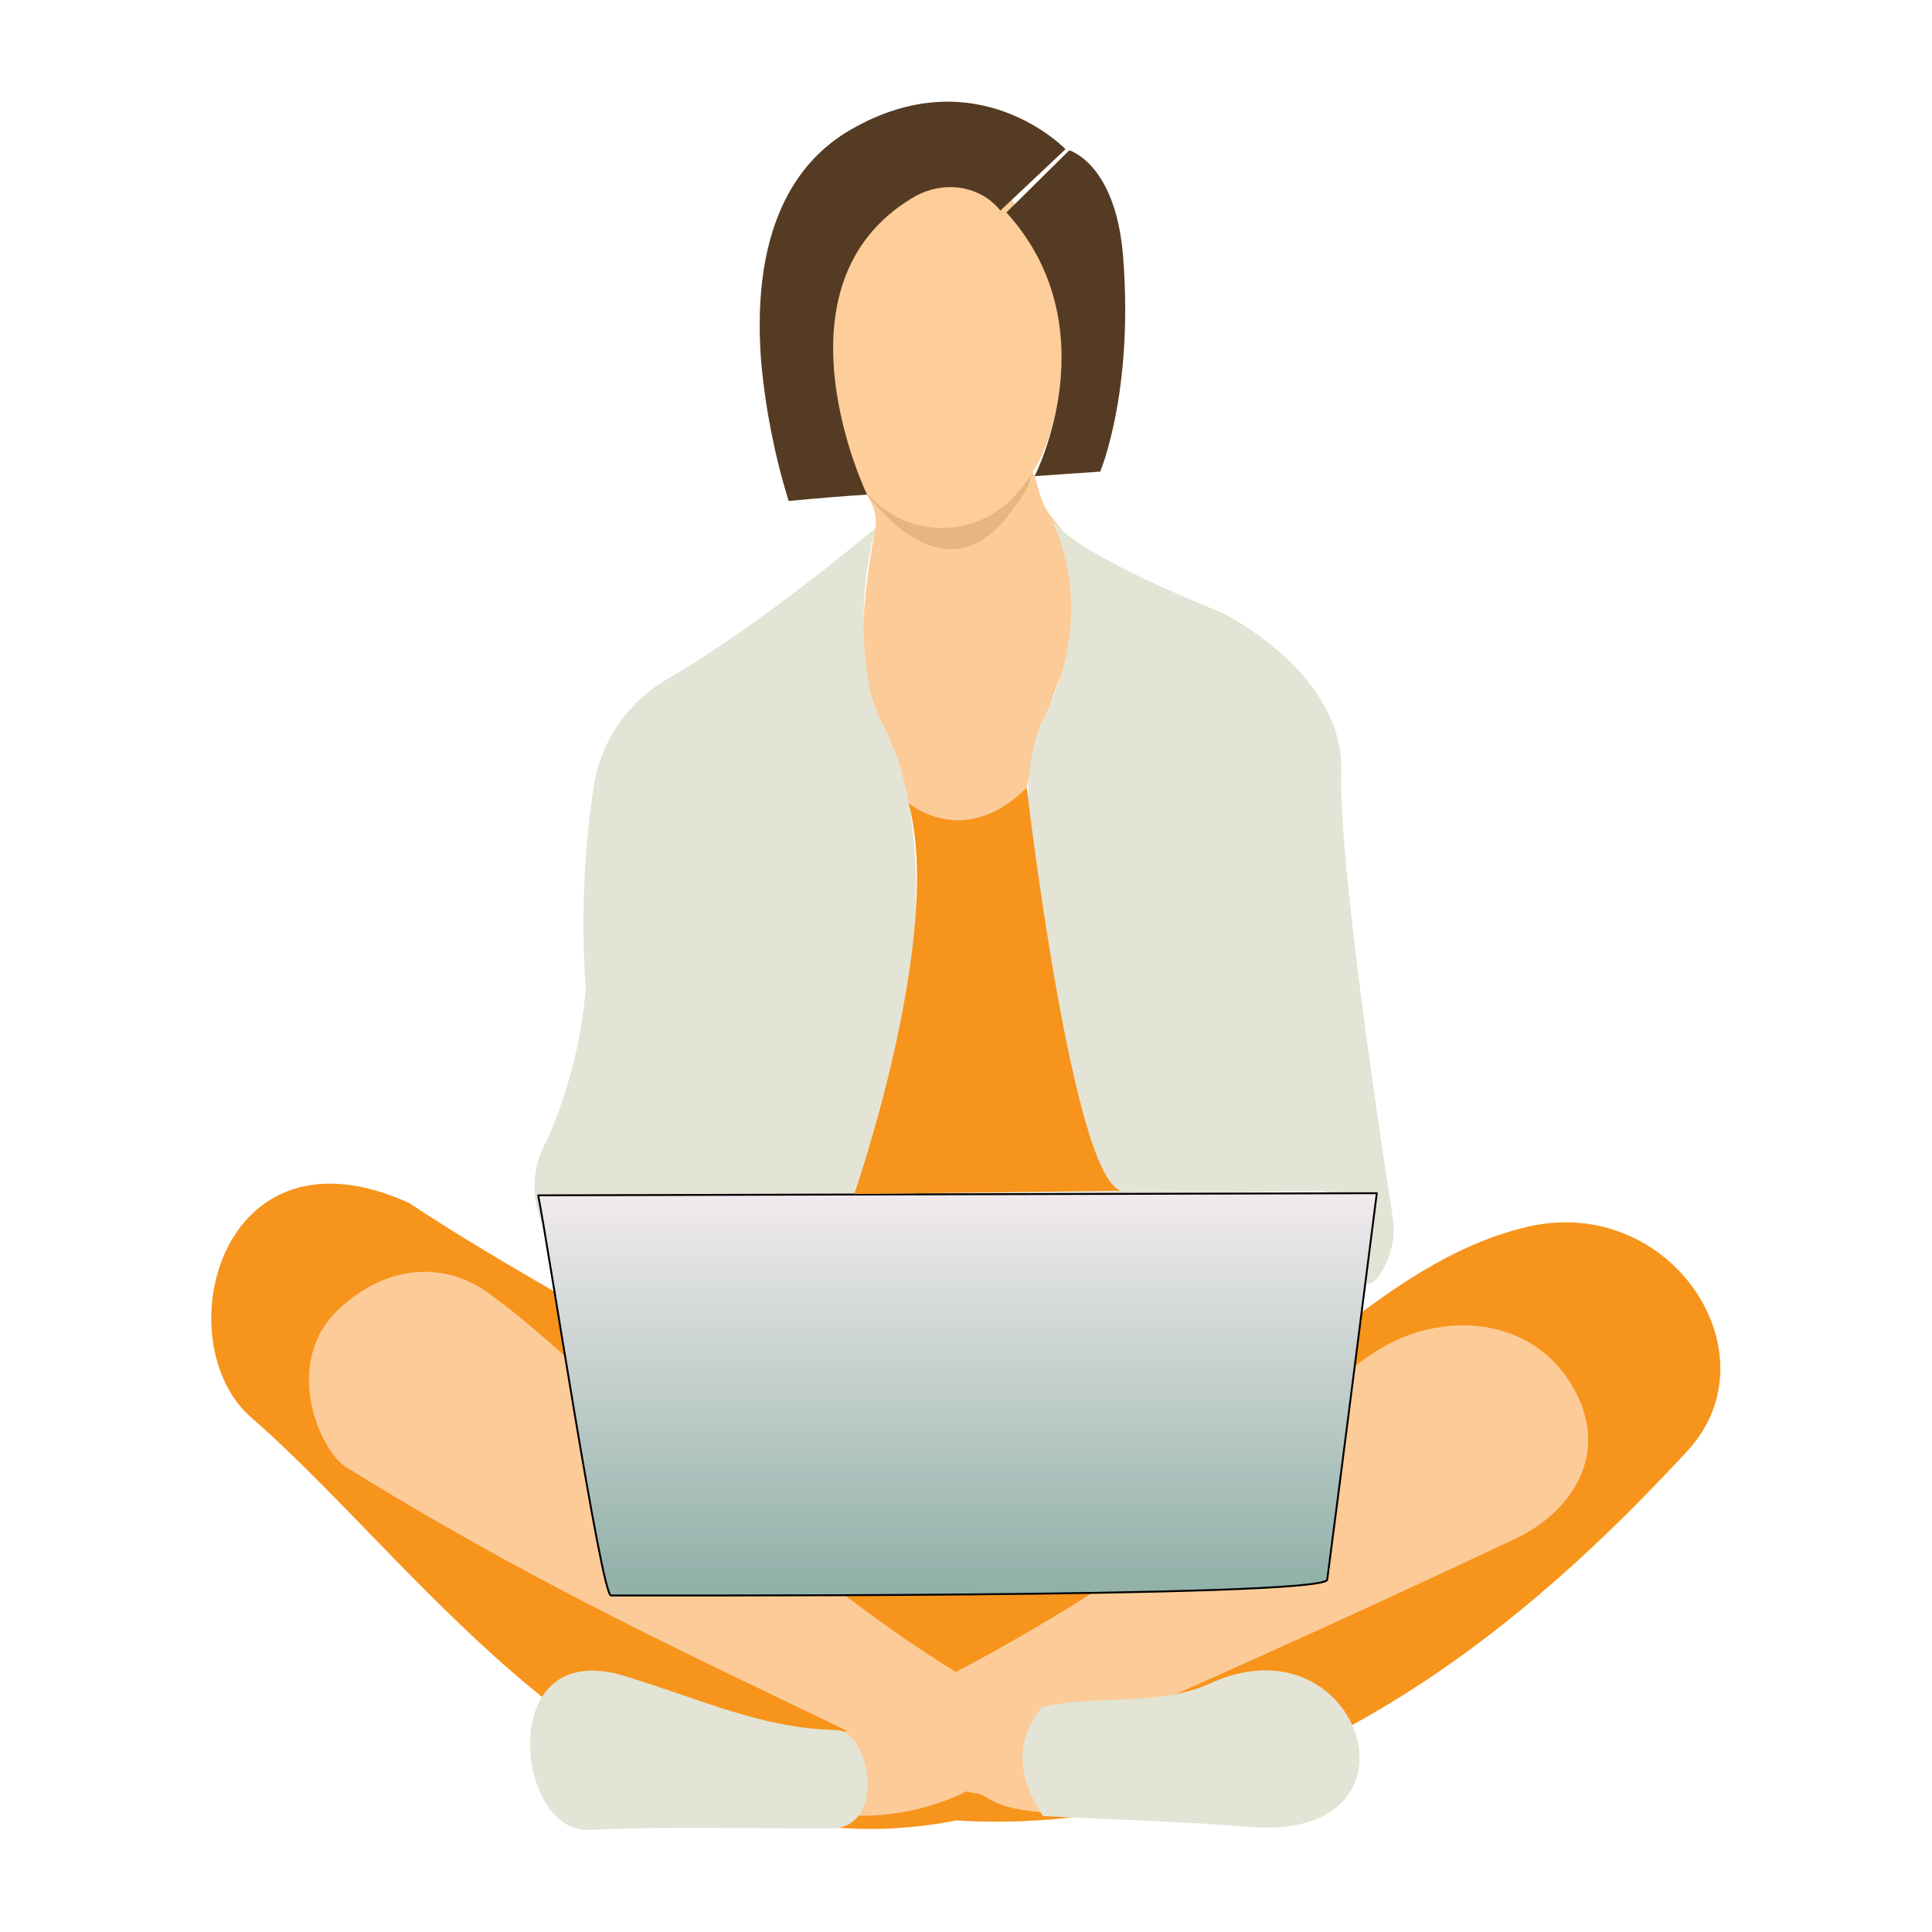
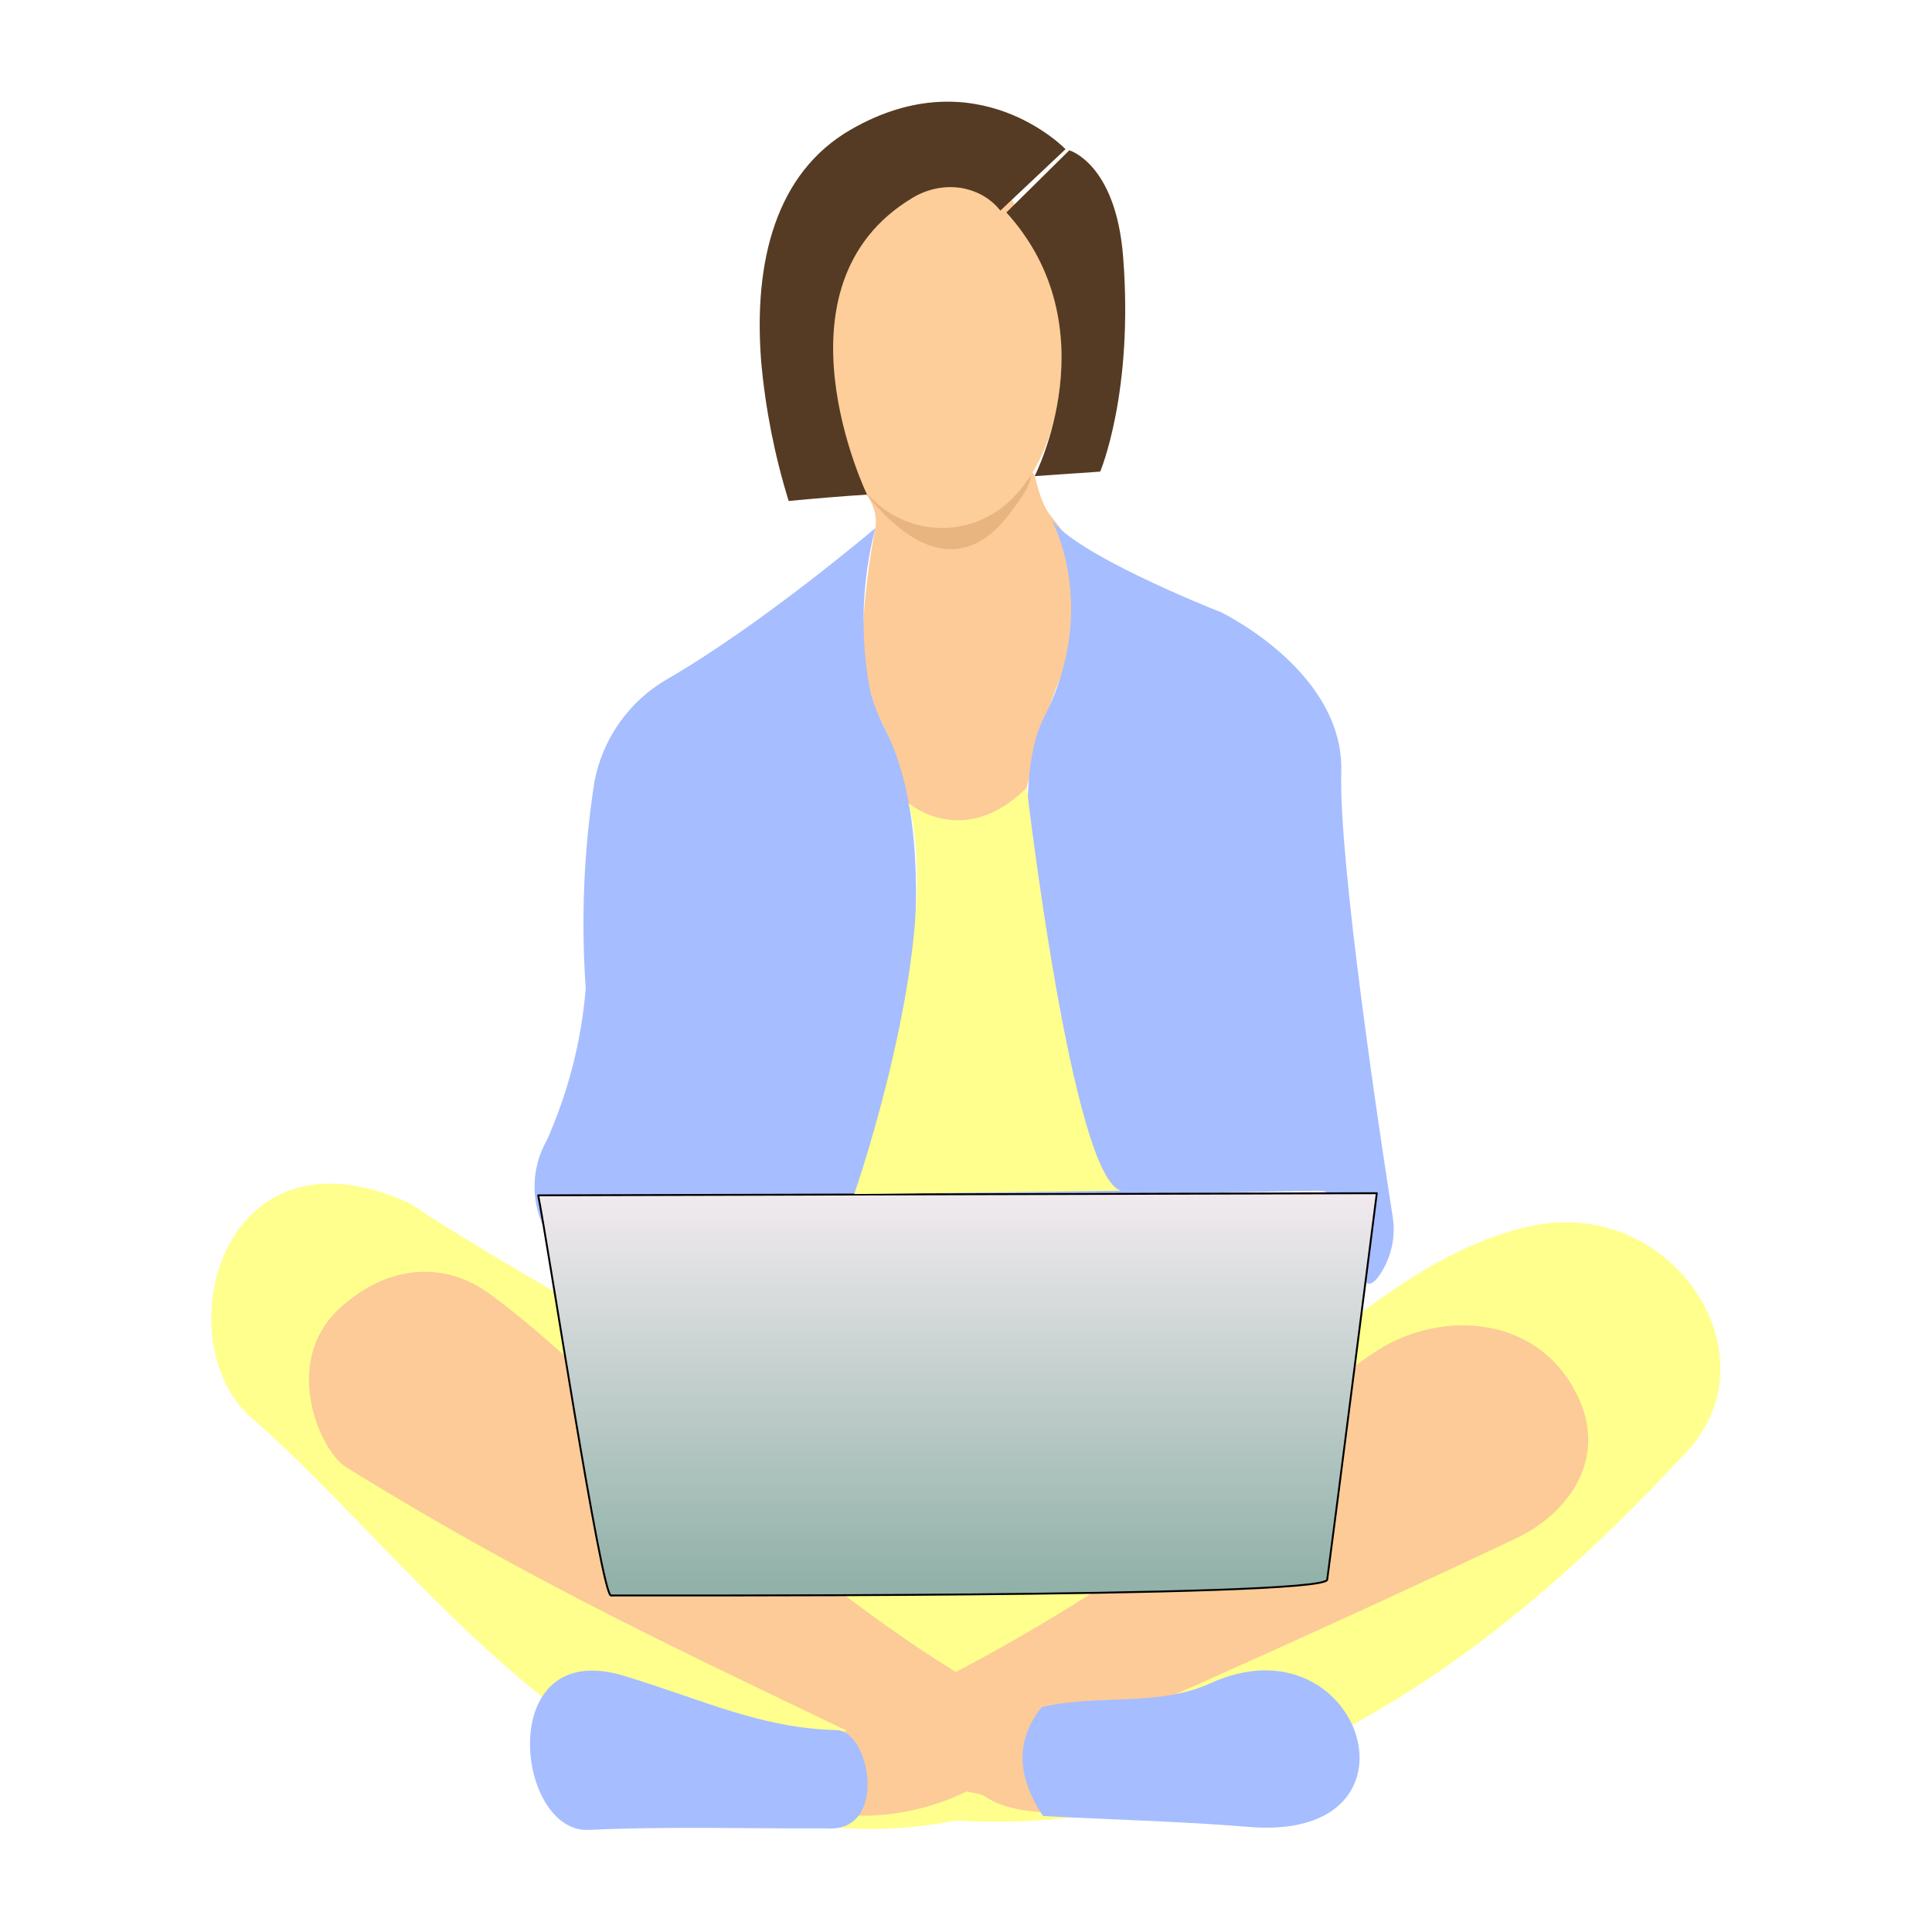
- <svg xmlns="http://www.w3.org/2000/svg" width="100%" height="100%" viewBox="0 0 803909 803909" version="1.1" xml:space="preserve" style="fill-rule:evenodd;clip-rule:evenodd;stroke-linejoin:round;stroke-miterlimit:2;">
+ <svg xmlns="http://www.w3.org/2000/svg" width="100%" height="100%" viewBox="0 0 3349621 3349621" version="1.1" xml:space="preserve" style="fill-rule:evenodd;clip-rule:evenodd;stroke-linejoin:round;stroke-miterlimit:2;">
  <g>
-     <path d="M236481,510183c0,0 313.454,23196.7 15516.8,35108.7c0,0 -6896.21,-41691.7 33541.7,-41848.3c41221.5,-156.684 -29152.8,-15046.6 -49058.3,6739.79l-0.121,-0.033l-0.004,-0.092Z" style="fill:#fdcd9a;fill-rule:nonzero;" />
-     <path d="M364222,219750c0,0 -11912,59559.2 0,76644.2c6426,9403.92 9404.21,20845.7 10814.8,29309.5c1923.04,13010.5 13206.5,22748.4 26358.2,22748.4c3090.94,-0 6158.04,-537.467 9063.96,-1589.33c8459.04,-3119.01 14782,-10327.2 16771,-19121.7c3604.81,-15360 11128,-44199.2 19748.6,-56425c3761.58,-5172.54 5172.17,-11755.3 4702,-18024.8c-444.879,-9408.75 -2623.77,-18654.5 -6426,-27272c-7210,-12852.4 -10031.2,-9247.21 -14419.7,-26958.5c-4231.75,-17554.3 -75703.8,-470.192 -75390,-0c0,626.962 10658,9717.75 8777.29,20689.2l-0.071,-0.367l-0.054,0.104l0.041,0.296Z" style="fill:#fccb98;fill-rule:nonzero;" />
-     <path d="M360772,206427c-3134.91,-6896.54 29779.7,47804.6 59872.9,6582.75c6739.79,-9247.17 8463.83,-11441.5 8463.83,-18494.8l0,1567.34l-68336.7,10344.6l0.055,0.071l-0.138,0.004Z" style="fill:#e8b47f;fill-rule:nonzero;" />
-     <path d="M362811,207524c-13636,-13479.3 -25077.8,-38400.3 -16143.8,-84010.4l1410.59,-5172.46c3134.7,-9717.38 14733.2,-40751.4 38870.5,-51566.2c28839.4,-12852.3 50782.1,45923.8 53446.7,61754.2c2037.53,12068.7 5015.42,53603.8 -18495,78211.2c-7758.25,8253.75 -18595.1,12941.5 -29922.4,12941.5c-10951.3,0 -21458.8,-4380.67 -29167,-12157.9l-0,0.296l0.171,-0.021l0.195,-0.191Z" style="fill:#fdcd9a;fill-rule:nonzero;" />
-     <path d="M360772,205800c0,-0 -42005.4,-86988.3 18964.9,-123508c6269.29,-3761.88 13792.8,-5329.21 21159.4,-3918.63c5172.25,1097.15 10814.6,3605.18 15360.1,9247.54l27115.3,-25547.9c0,0 -36833,-38400.3 -89339.6,-8150.42c-31033.7,17868 -40594.6,54544.6 -37303.3,96549.6c1761.79,19679.5 5597.12,39118 11441.8,57992.1c10852.5,-1053.18 21720.5,-1942 32601.2,-2664.49l0.066,-0.088l0.159,-0.037l-0.017,-0.125Z" style="fill:#553b23;fill-rule:nonzero;" />
-     <path d="M418762,88405l26174.8,-25861.5c0,-0 19435.1,5485.92 22413.4,44512.9c4388.54,56425 -9560.92,89182.5 -9560.92,89182.5l-27272,1880.78c156.771,-313.438 31660.6,-61910.4 -11755.2,-109715l-0,0.137l-0.021,-0.016l-0.021,0.137Z" style="fill:#553b23;fill-rule:nonzero;" />
-     <path d="M364222,219750c0,0 -47020.8,39967.5 -86361.7,62694.6c-16016.9,9173.67 -27204.5,24952.1 -30563.4,43102.1c-4362,28199.7 -5570.33,56797.9 -3604.83,85264.2l-0,940.4c-1838.61,21653.1 -7296.21,42845.4 -16143.8,62694.6c-6354.29,11114.2 -6824.5,24679.7 -1254.12,36206.1c1160.09,2349.48 3562.64,3842.97 6183.38,3842.97c1639.32,-0 3227.15,-584.496 4474.67,-1648.73c15369.7,-13009.1 36122.9,-17803.7 55641.2,-12852.4l1567.64,156.755l254696,-4701.96l2350.99,313.438c3761.56,1410.59 13165.8,6896.25 14733.1,28212.5c940.4,13322.5 4858.67,11441.7 8307.08,6269.25c4792.96,-7183.17 6645.46,-15941.5 5172.17,-24450.9c-5485.62,-35108.7 -22413.4,-147488 -21316.2,-184478c1253.83,-40594.8 -46550.4,-64888.8 -50468.8,-66769.6l-470.191,-156.754c-4075.38,-1567.57 -62224.2,-24921 -70061.2,-39027.2c-0,0 21002.8,36675.9 -2664.43,83070c-20218.8,39497.4 10031.1,149682 19592,181656c173.904,611.546 261.65,1244.5 261.65,1881.08c-0,3763.09 -3081.31,6868.21 -6844.71,6896.25l-74830,0c-3697.4,0 -6739.79,-3042.1 -6739.79,-6739.5c-0,-581.737 75.383,-1161.6 224.254,-1724.33c6739.5,-28996 28525.9,-123038 2821.18,-175701c-2832.03,-5281.88 -5092.29,-10850.7 -6739.5,-16613.9c-4409,-22646.5 -3713.04,-45993.8 2037.54,-68336.7l-0.209,0.137l-0.662,0.488l0.216,-0.325Z" style="fill:#e3e4d5;fill-rule:nonzero;" />
-     <path d="M397918,757508c-136987,26488.4 -219116,-103132 -293253,-167551c-36205.8,-31347.4 -13479.2,-125389 65672.1,-89339.6c40594.6,27115.3 93258.3,54230.4 133853,81189.2l216139,0c36519.1,-26958.5 71628.3,-61440.4 115828,-71471.2c59246.2,-13322.5 103289,53290 65829.2,93571.2c-48431.2,52036.2 -157833,162535 -304066,153601l-0.937,-0l-0.071,0.07l-0.033,-0.07l-0.209,0.416Z" style="fill:#f7941c;" />
-     <path d="M573933,561433c-31817.5,19748.6 -47020.8,48901.2 -78525,73509.2c-36466.2,26514.8 -75109.2,49898.3 -115514,69904.2c-10187.9,2978.23 -23980.5,15046.6 -34168.6,18024.8c-1253.84,15673.5 940.68,16143.8 -313.437,31817.2c25316.2,3340.19 50970.4,-3172.31 71628.3,-18181.2c71592.5,-30818.9 142656,-62849.6 213160,-96079.2c22883.5,-10658 39497.4,-34168.6 25547.9,-60970.4c-16771,-32601.2 -56111.7,-34011.8 -81816.2,-18024.5l0.938,0.155l0.521,0.191l0.145,-0.346Z" style="fill:#fccb98;" />
-     <path d="M344316,760800c-33071.2,156.754 -66299.2,-940.675 -99370.8,626.963c-30563.4,1410.59 -39340.6,-80562.1 14733.1,-64105c33384.5,10187.9 56581.7,21629.3 87929.2,22569.8c14419.6,-626.962 22256.2,42475.8 -3291.75,40908.3l0.291,-0l-0.016,-0.055l0.02,-0.033Z" style="fill:#e3e4d5;" />
-     <path d="M203097,537925c26488.4,19121.7 52663.3,46550.4 81346.2,71314.6c41691.7,35892.5 84950.8,70217.5 120216,90593.3c10932.4,7426.08 24167,10706.6 37303.1,9247.46c626.946,0 -5172.46,0 6112.54,-470.208c7366.75,-313.438 15046.7,11441.5 18181.2,18024.5c3291.67,7053.25 5799.38,5955.79 8934.04,13009.1c5172.46,10971.5 -22413.4,15987 -23040.3,15830.2c-13636,-1724.03 -31033.7,-156.754 -42318.8,-7993.33c-2507.67,-1724.33 -7523.17,-1254.12 -10031.2,-3134.92c-3369.72,-2386.85 -6933.88,-4484.08 -10657.8,-6269.29c-82913.8,-41064.8 -153131,-70687.9 -245135,-127583c-10814.8,-6739.5 -26645,-42788.8 -3604.83,-65202.1c19748.6,-18964.9 43885.8,-20845.7 62694.6,-7366.38l0,0.362l0.155,-0.05l0.045,0.021Z" style="fill:#fccb98;" />
-     <path d="M433500,710333c23040.3,-5485.88 48431.2,0 70060.8,-9874.42c62694.6,-28682.6 93884.6,66299.2 15987,59716.2c-28369.1,-2351.06 -57051.7,-2977.93 -85577.9,-4545.29c-10344.6,-15673.5 -12068.7,-30876.9 -470.191,-45296.7l0.35,0l-0.038,0.067l-0.079,0.058Z" style="fill:#e3e4d5;" />
-     <path d="M254245,663888c-3918.33,626.942 -26539.9,-148063 -30301.8,-166507l348946,-887.083c0,0 -18196.9,142910 -20635.9,160811c-1054.62,7738.04 -296912,6426.38 -298007,6583.04l-0.575,0l0.071,-0.071l-1.058,-0.05l0.062,-0.004Z" style="fill:url(#_Linear1);fill-rule:nonzero;stroke:#000;stroke-width:783.5px;" />
-     <path d="M378014,334165c0,0 23040.3,19748.6 49215,-6426.29c0,0 18964.9,163005 39340.6,167708l-111125,1410.59c0,0 37616.7,-107834 22570.1,-162692l-0.295,-0.208l-0.055,-0.054l0.017,0.129Z" style="fill:#f7941c;fill-rule:nonzero;" />
+     <path d="M985338,2.12576e+06c0,0 1306.06,96652.9 64653.3,146286c0,0 -28734.2,-173715 139757,-174368c171756,-652.85 -121470,-62694.2 -204410,28082.5l-0.504,-0.138l-0.017,-0.383l-0.312,-0.271Z" style="fill:#fdcd9a;fill-rule:nonzero;" />
+     <path d="M1.51759e+06,915625c-0,0 -49633.3,248163 -0,319351c26775,39183 39184.2,86857.1 45061.7,122123c8012.67,54210.4 55027.1,94785 109826,94785c12878.9,0 25658.5,-2239.45 37766.5,-6622.21c35246,-12995.9 61591.7,-43030 69879.2,-79673.8c15020,-64000 46366.7,-184163 82285.8,-235104c15673.2,-21552.2 21550.7,-48980.4 19591.7,-75103.3c-1853.66,-39203.1 -10932.4,-77727.1 -26775,-113633c-30041.7,-53551.7 -41796.7,-38530 -60082.1,-112327c-17632.3,-73142.9 -315432,-1959.13 -314125,0c0,2612.34 44408.3,40490.6 36572,86205l-0.296,-1.529l-0.225,0.433l0.171,1.234l-0.275,-0.013Z" style="fill:#fccb98;fill-rule:nonzero;" />
+     <path d="M1.50322e+06,860112c-13062.1,-28735.6 124082,199186 249470,27428.1c28082.5,-38529.9 35266,-47672.9 35266,-77061.7l-0,6530.58l-284736,43102.5l0.229,0.296l-0.575,0.016l0.221,0.146Z" style="fill:#e8b47f;fill-rule:nonzero;" />
+     <path d="M1.51171e+06,864683c-56816.7,-56163.8 -104491,-160001 -67265.8,-350043l5877.46,-21551.9c13061.2,-40489.1 61388.3,-169798 161960,-214859c120164,-53551.2 211592,191349 222695,257309c8489.71,50286.2 20897.6,223349 -77062.5,325880c-32326,34390.6 -77479.6,53922.9 -124677,53922.9c-45630.4,0 -89411.7,-18252.8 -121529,-50657.9l-0,1.234l0.712,-0.088l0.813,-0.796l0.183,-0.1Z" style="fill:#fdcd9a;fill-rule:nonzero;" />
+     <path d="M1.50322e+06,857500c-0,0 -175022,-362451 79020.4,-514617c26122,-15674.5 57470,-22205 88164.2,-16327.6c21551,4571.46 45060.8,15021.6 64000.4,38531.4l112980,-106450c0,-0 -153471,-160001 -372248,-33960.1c-129307,74450 -169144,227269 -155430,402290c7340.79,81997.9 23321.3,162992 47674.2,241634c45218.8,-4388.25 90502.1,-8091.67 135838,-11102l0.275,-0.367l0.663,-0.154l-0.071,-0.521l-0.033,1.875Z" style="fill:#553b23;fill-rule:nonzero;" />
+     <path d="M1.74484e+06,368354l109062,-107756c0,-0 80979.6,22858 93389.2,185470c18285.6,235104 -39837.2,371594 -39837.2,371594l-113633,7836.58c653.213,-1305.99 131919,-257960 -48980,-457146l0,0.571l-0.087,-0.067l-0.088,0.571l-0.158,0.259Z" style="fill:#553b23;fill-rule:nonzero;" />
+     <path d="M1.51759e+06,915625c-0,0 -195920,166531 -359840,261228c-66737.1,38223.6 -113352,103967 -127348,179592c-18175,117499 -23209.7,236658 -15020.1,355268l0,3918.33c-7660.88,90221.2 -30400.9,178522 -67265.8,261228c-26476.2,46309.2 -28435.4,102832 -5225.5,150859c4833.71,9789.5 14844.3,16012.4 25764.1,16012.4c6830.5,-0 13446.5,-2435.4 18644.5,-6869.71c64040.4,-54204.6 150512,-74182.1 231838,-53551.7l6531.83,653.145l1.06123e+06,-19591.5l9795.79,1305.99c15673.2,5877.46 54857.5,28734.4 61387.9,117552c3918.33,55510.4 20244.5,47673.8 34612.8,26121.9c19970.7,-29929.9 27689.4,-66422.9 21550.7,-101879c-22856.8,-146286 -93389.2,-614533 -88817.5,-768658c5224.29,-169145 -193960,-270370 -210287,-278207l-1959.13,-653.141c-16980.8,-6531.54 -259268,-103838 -291922,-162613c-0,0 87511.7,152816 -11101.8,346125c-84245,164572 41796.2,623675 81633.3,756900c724.6,2548.11 1090.21,5185.42 1090.21,7837.83c-0,15679.5 -12838.8,28617.5 -28519.6,28734.4l-311792,-0c-15405.8,-0 -28082.5,-12675.4 -28082.5,-28081.2c-0,-2423.9 314.096,-4840 934.392,-7184.71c28081.2,-120817 118858,-512658 11754.9,-732088c-11800.1,-22007.8 -21217.9,-45211.2 -28081.2,-69224.6c-18370.8,-94360.4 -15471,-191641 8489.75,-284736l-0.871,0.571l-2.758,2.033l0.9,-1.354l1.967,1.796Z" style="fill:#a6bdff;fill-rule:nonzero;" />
+     <path d="M1.65799e+06,3.15628e+06c-570779,110368 -912983,-429717 -1.22189e+06,-698129c-150858,-130614 -56163.3,-522454 273634,-372248c169144,112980 388576,225960 557721,338288l900579,-0c152163,-112327 298451,-256002 482617,-297797c246859,-55510.4 430371,222042 274288,389880c-201797,216818 -657638,677229 -1.26694e+06,640004l-3.904,-0l-0.296,0.291l-0.138,-0.291l-0.87,1.733l-4.375,-0.067Z" style="fill:#ffff8d;" />
+     <path d="M2.39139e+06,2.3393e+06c-132573,82285.8 -195920,203755 -327188,306288c-151942,110478 -312955,207910 -481308,291268c-42449.6,12409.3 -99918.8,62694.2 -142369,75103.3c-5224.33,65306.2 3919.5,67265.8 -1305.99,132572c105484,13917.5 212377,-13218 298451,-75755c298302,-128412 594400,-261873 888167,-400330c95347.9,-44408.3 164572,-142369 106450,-254043c-69879.2,-135838 -233799,-141716 -340901,-75102.1l3.909,0.646l2.17,0.796l0.605,-1.442l-2.363,-0.416Z" style="fill:#fccb98;" />
+     <path d="M1.43465e+06,3.17e+06c-137797,653.142 -276247,-3919.48 -414045,2612.35c-127348,5877.46 -163919,-335675 61387.9,-267104c139102,42449.6 235757,90122.1 366372,94040.8c60081.7,-2612.34 92734.2,176982 -13715.6,170451l1.213,-0l-0.067,-0.23l0.084,-0.137l-0.188,0.104Z" style="fill:#a6bdff;" />
+     <path d="M846238,2.24135e+06c110368,79673.8 219430,193960 338942,297144c173715,149552 353962,292573 500900,377472c45551.7,30942 100696,44610.8 155430,38531.1c2612.28,-0 -21551.9,-0 25468.9,-1959.2c30694.8,-1305.99 62694.6,47672.9 75755,75102.1c13715.3,29388.5 24164.1,24815.8 37225.2,54204.6c21551.9,45714.6 -93389.2,66612.5 -96001.2,65959.2c-56816.7,-7183.46 -129307,-653.141 -176328,-33305.5c-10448.6,-7184.71 -31346.5,-5225.5 -41796.7,-13062.2c-14040.5,-9945.21 -28891.2,-18683.7 -44407.5,-26122c-345474,-171103 -638046,-294533 -1.0214e+06,-531596c-45061.7,-28081.2 -111021,-178287 -15020.1,-271675c82285.8,-79020.4 182858,-86857.1 261228,-30693.2l0,1.509l0.646,-0.209l0.188,0.088l0.208,-1.104Z" style="fill:#fccb98;" />
+     <path d="M1.80625e+06,2.95972e+06c96001.2,-22857.8 201797,0 291920,-41143.4c261228,-119511 391186,276247 66612.5,248818c-118205,-9796.08 -237715,-12408 -356575,-18938.7c-43102.5,-65306.2 -50286.2,-128654 -1959.13,-188736l1.458,0l-0.158,0.279l-0.33,0.242l0.242,0.354Z" style="fill:#a6bdff;" />
+     <path d="M1.05935e+06,2.7662e+06c-16326.4,2612.26 -110583,-616929 -126258,-693779l1.45394e+06,-3696.18c0,0 -75820.4,595458 -85982.9,670046c-4394.25,32241.8 -1.23713e+06,26776.6 -1.2417e+06,27429.3l-2.396,-0l0.296,-0.296l-4.408,-0.208l0.258,-0.017l0.834,0.7Z" style="fill:url(#_Linear1);fill-rule:nonzero;stroke:#000;stroke-width:3264.58px;" />
+     <path d="M1.57506e+06,1.39235e+06c0,-0 96001.2,82285.8 205062,-26776.2c0,0 79020.4,679188 163919,698783l-463021,5877.46c-0,0 156736,-449308 94042.1,-677883l-1.229,-0.867l-0.229,-0.225l0.071,0.538l-1.53,-0.696Z" style="fill:#ffff8d;fill-rule:nonzero;" />
  </g>
  <defs>
-     <linearGradient id="_Linear1" x1="0" y1="0" x2="1" y2="0" gradientUnits="userSpaceOnUse" gradientTransform="matrix(9.98118e-12,163005,-163005,9.98118e-12,405912,495450)">
+     <linearGradient id="_Linear1" x1="0" y1="0" x2="1" y2="0" gradientUnits="userSpaceOnUse" gradientTransform="matrix(4.15882e-11,679188,-679188,4.15882e-11,1.6913e+06,2.06438e+06)">
      <stop offset="0" style="stop-color:#f2ebef;stop-opacity:1" />
      <stop offset="1" style="stop-color:#91b1a9;stop-opacity:1" />
    </linearGradient>
  </defs>
</svg>
